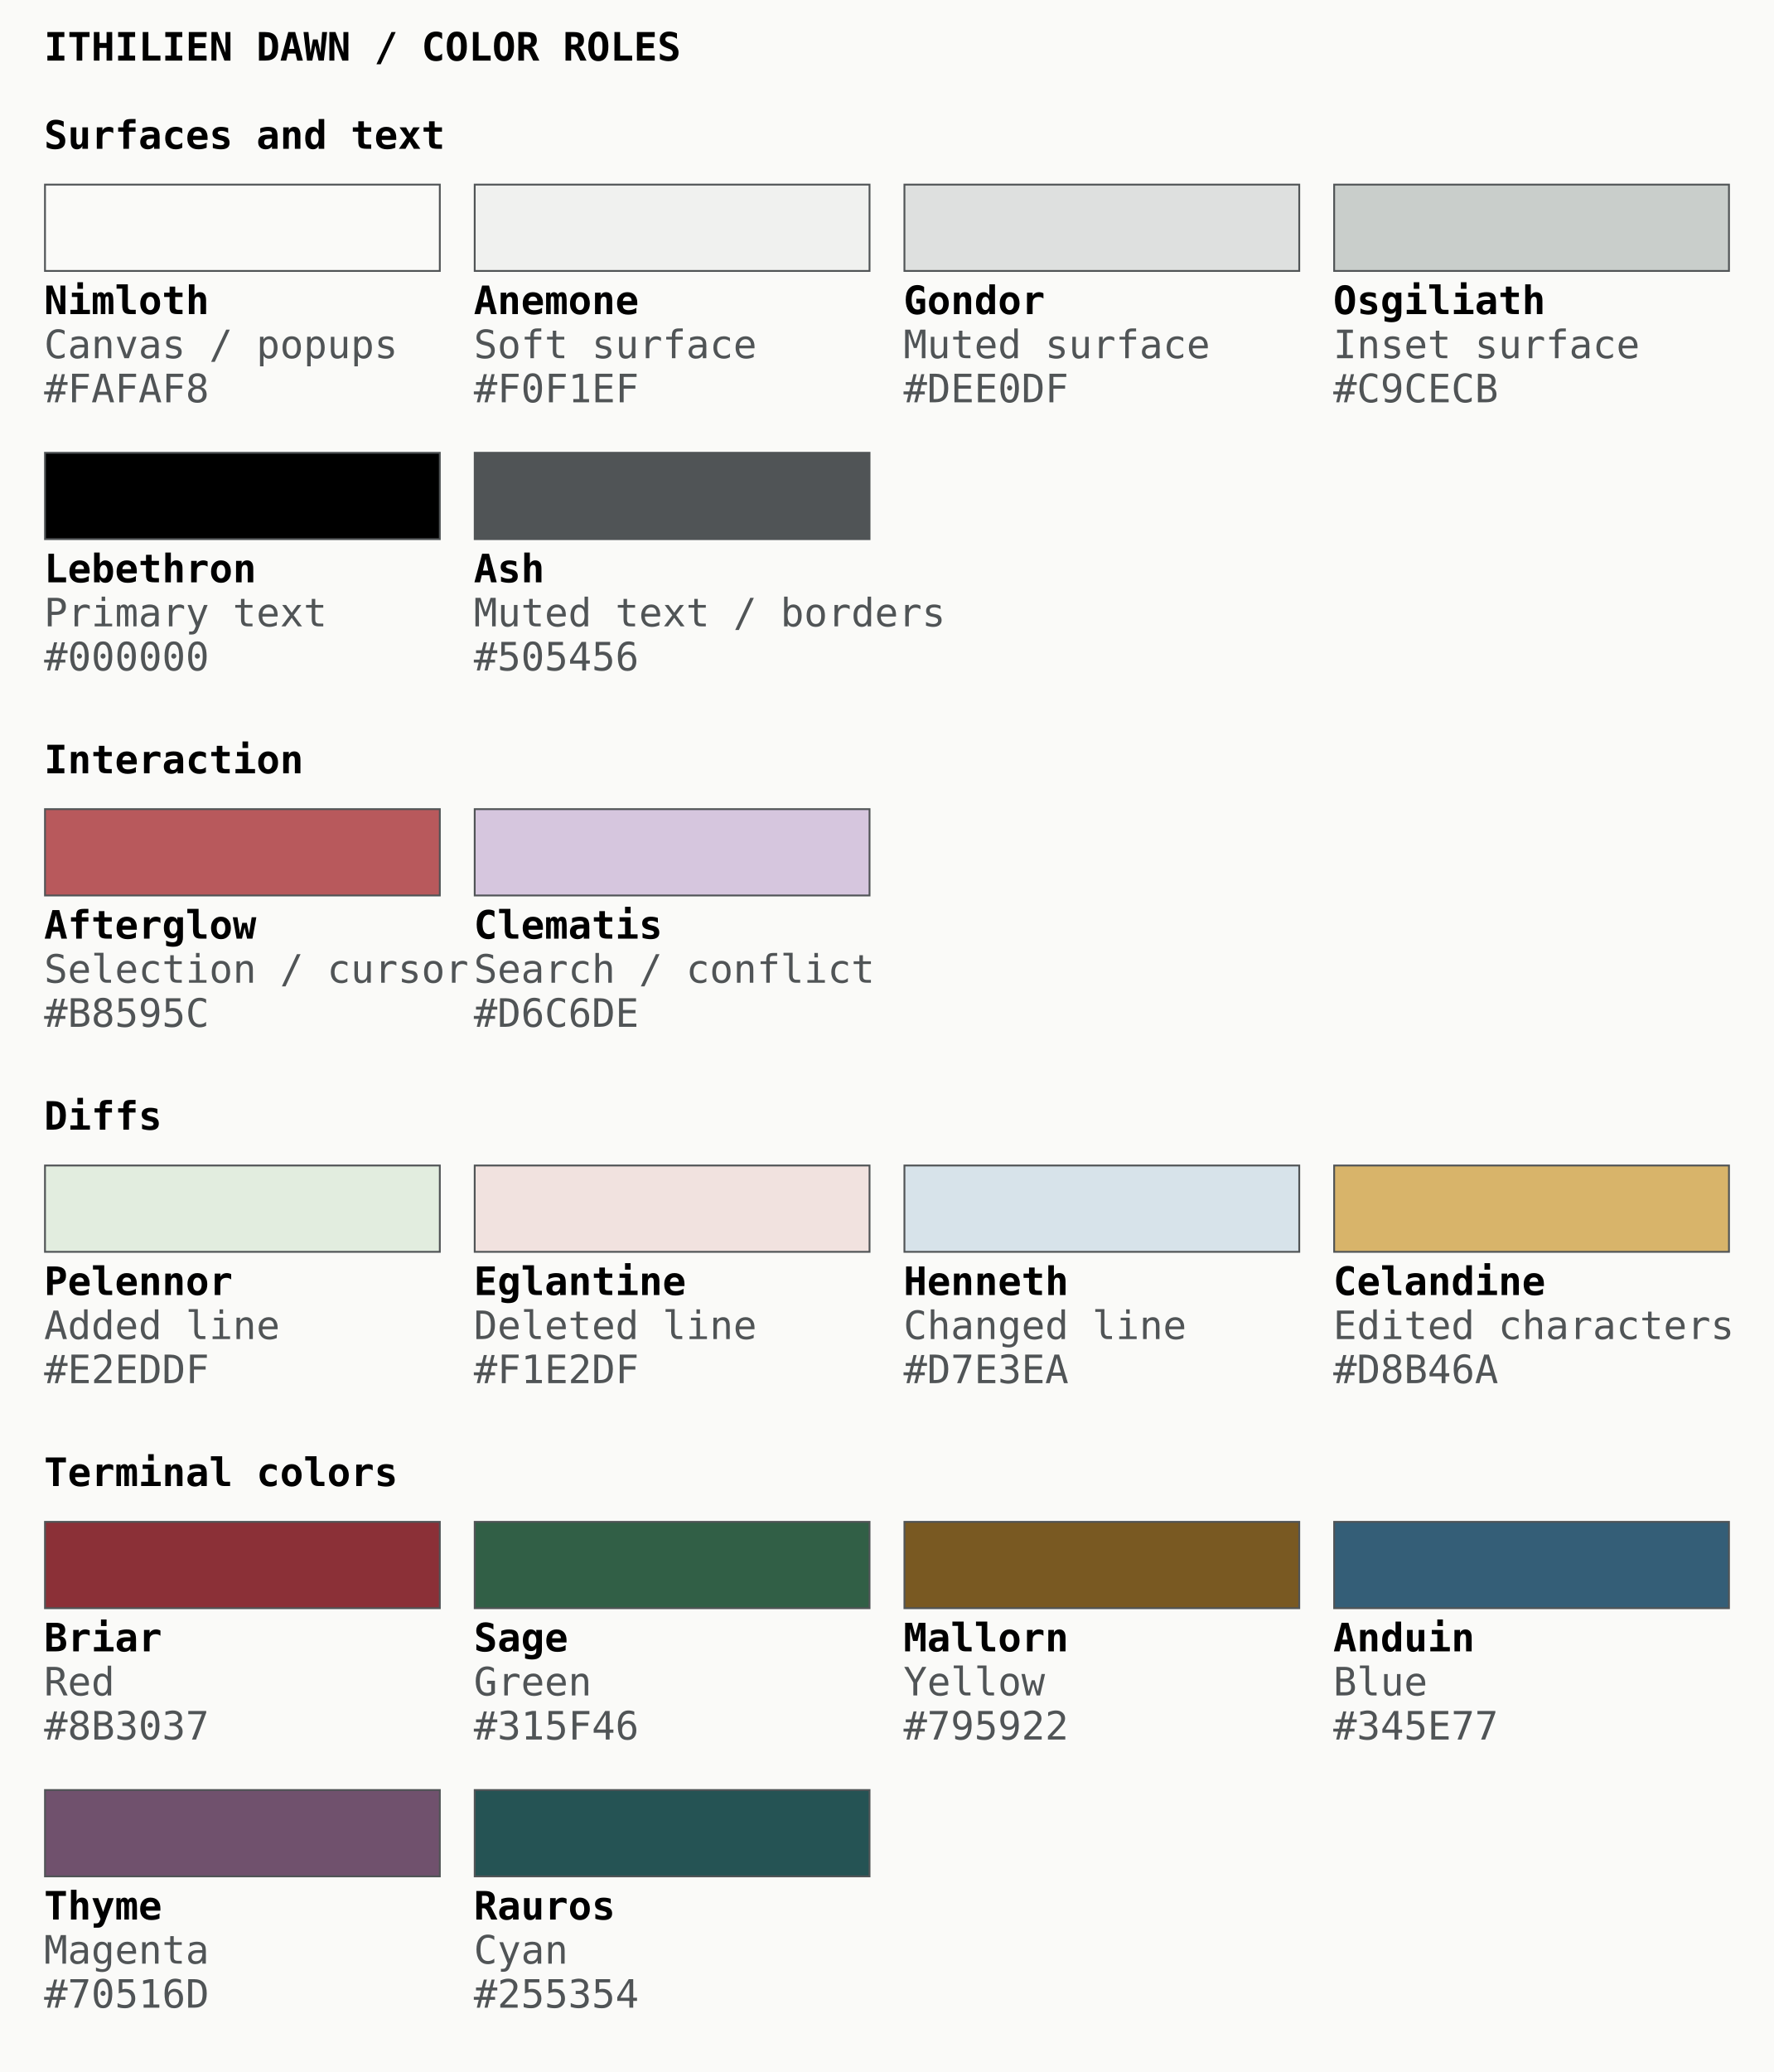
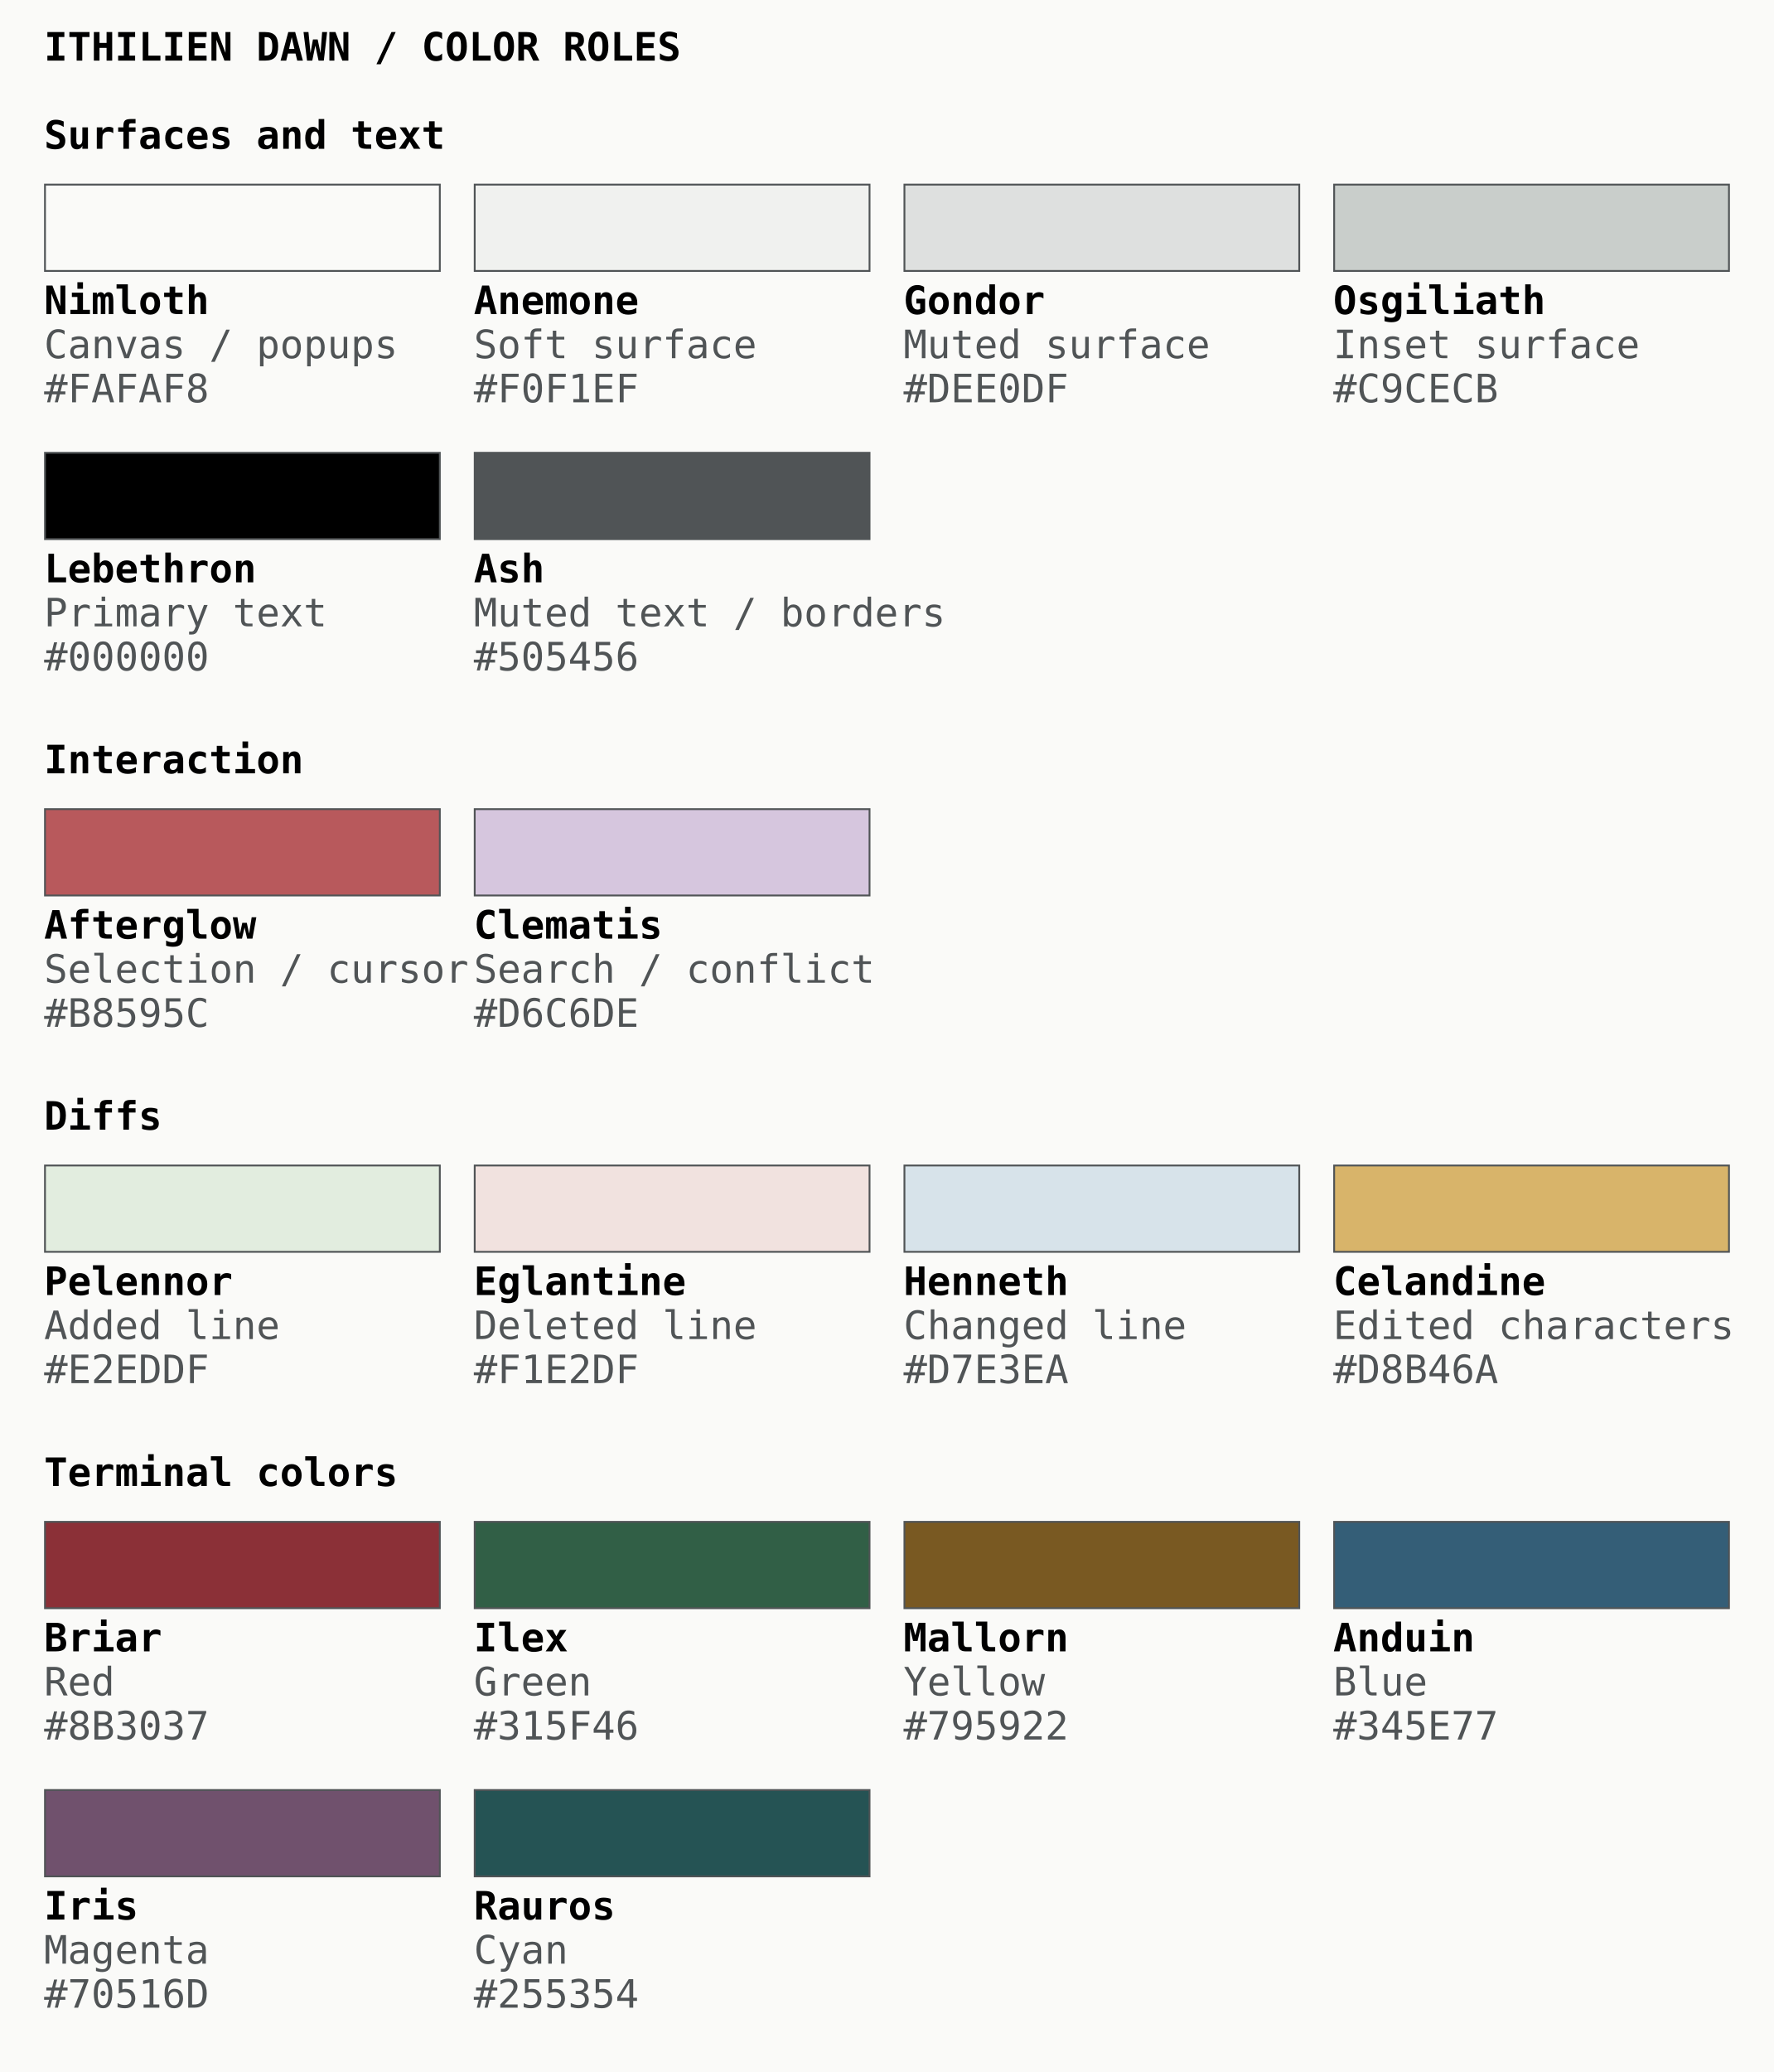
<svg xmlns="http://www.w3.org/2000/svg" xml:space="preserve" width="966" height="1128" viewBox="0 0 966 1128">
  <style>text{font-family:"Berkeley Mono Medium",monospace;font-size:16pt}</style>
  <rect x="0" y="0" width="966" height="1128" fill="#FAFAF8" />
  <text x="24" y="33" fill="#000000" font-weight="700">ITHILIEN DAWN / COLOR ROLES</text>
  <text x="24" y="81" fill="#000000" font-weight="700">Surfaces and text</text>
  <rect x="24" y="100" width="216" height="48" fill="#505456" />
  <rect x="25" y="101" width="214" height="46" fill="#FAFAF8" />
  <text x="24" y="171" fill="#000000" font-weight="700">Nimloth</text>
  <text x="24" y="195" fill="#505456">Canvas / popups</text>
  <text x="24" y="219" fill="#505456">#FAFAF8</text>
  <rect x="258" y="100" width="216" height="48" fill="#505456" />
  <rect x="259" y="101" width="214" height="46" fill="#F0F1EF" />
  <text x="258" y="171" fill="#000000" font-weight="700">Anemone</text>
  <text x="258" y="195" fill="#505456">Soft surface</text>
  <text x="258" y="219" fill="#505456">#F0F1EF</text>
  <rect x="492" y="100" width="216" height="48" fill="#505456" />
  <rect x="493" y="101" width="214" height="46" fill="#DEE0DF" />
  <text x="492" y="171" fill="#000000" font-weight="700">Gondor</text>
  <text x="492" y="195" fill="#505456">Muted surface</text>
  <text x="492" y="219" fill="#505456">#DEE0DF</text>
  <rect x="726" y="100" width="216" height="48" fill="#505456" />
  <rect x="727" y="101" width="214" height="46" fill="#C9CECB" />
  <text x="726" y="171" fill="#000000" font-weight="700">Osgiliath</text>
  <text x="726" y="195" fill="#505456">Inset surface</text>
  <text x="726" y="219" fill="#505456">#C9CECB</text>
  <rect x="24" y="246" width="216" height="48" fill="#505456" />
  <rect x="25" y="247" width="214" height="46" fill="#000000" />
  <text x="24" y="317" fill="#000000" font-weight="700">Lebethron</text>
  <text x="24" y="341" fill="#505456">Primary text</text>
  <text x="24" y="365" fill="#505456">#000000</text>
  <rect x="258" y="246" width="216" height="48" fill="#505456" />
  <rect x="259" y="247" width="214" height="46" fill="#505456" />
  <text x="258" y="317" fill="#000000" font-weight="700">Ash</text>
  <text x="258" y="341" fill="#505456">Muted text / borders</text>
  <text x="258" y="365" fill="#505456">#505456</text>
  <text x="24" y="421" fill="#000000" font-weight="700">Interaction</text>
  <rect x="24" y="440" width="216" height="48" fill="#505456" />
  <rect x="25" y="441" width="214" height="46" fill="#B8595C" />
  <text x="24" y="511" fill="#000000" font-weight="700">Afterglow</text>
  <text x="24" y="535" fill="#505456">Selection / cursor</text>
  <text x="24" y="559" fill="#505456">#B8595C</text>
  <rect x="258" y="440" width="216" height="48" fill="#505456" />
  <rect x="259" y="441" width="214" height="46" fill="#D6C6DE" />
  <text x="258" y="511" fill="#000000" font-weight="700">Clematis</text>
  <text x="258" y="535" fill="#505456">Search / conflict</text>
  <text x="258" y="559" fill="#505456">#D6C6DE</text>
  <text x="24" y="615" fill="#000000" font-weight="700">Diffs</text>
  <rect x="24" y="634" width="216" height="48" fill="#505456" />
  <rect x="25" y="635" width="214" height="46" fill="#E2EDDF" />
  <text x="24" y="705" fill="#000000" font-weight="700">Pelennor</text>
  <text x="24" y="729" fill="#505456">Added line</text>
  <text x="24" y="753" fill="#505456">#E2EDDF</text>
  <rect x="258" y="634" width="216" height="48" fill="#505456" />
  <rect x="259" y="635" width="214" height="46" fill="#F1E2DF" />
  <text x="258" y="705" fill="#000000" font-weight="700">Eglantine</text>
  <text x="258" y="729" fill="#505456">Deleted line</text>
  <text x="258" y="753" fill="#505456">#F1E2DF</text>
  <rect x="492" y="634" width="216" height="48" fill="#505456" />
  <rect x="493" y="635" width="214" height="46" fill="#D7E3EA" />
  <text x="492" y="705" fill="#000000" font-weight="700">Henneth</text>
  <text x="492" y="729" fill="#505456">Changed line</text>
  <text x="492" y="753" fill="#505456">#D7E3EA</text>
  <rect x="726" y="634" width="216" height="48" fill="#505456" />
  <rect x="727" y="635" width="214" height="46" fill="#D8B46A" />
  <text x="726" y="705" fill="#000000" font-weight="700">Celandine</text>
  <text x="726" y="729" fill="#505456">Edited characters</text>
  <text x="726" y="753" fill="#505456">#D8B46A</text>
  <text x="24" y="809" fill="#000000" font-weight="700">Terminal colors</text>
  <rect x="24" y="828" width="216" height="48" fill="#505456" />
  <rect x="25" y="829" width="214" height="46" fill="#8B3037" />
  <text x="24" y="899" fill="#000000" font-weight="700">Briar</text>
  <text x="24" y="923" fill="#505456">Red</text>
  <text x="24" y="947" fill="#505456">#8B3037</text>
  <rect x="258" y="828" width="216" height="48" fill="#505456" />
  <rect x="259" y="829" width="214" height="46" fill="#315F46" />
-   <text x="258" y="899" fill="#000000" font-weight="700">Sage</text>
+   <text x="258" y="899" fill="#000000" font-weight="700">Ilex</text>
  <text x="258" y="923" fill="#505456">Green</text>
  <text x="258" y="947" fill="#505456">#315F46</text>
  <rect x="492" y="828" width="216" height="48" fill="#505456" />
  <rect x="493" y="829" width="214" height="46" fill="#795922" />
  <text x="492" y="899" fill="#000000" font-weight="700">Mallorn</text>
  <text x="492" y="923" fill="#505456">Yellow</text>
  <text x="492" y="947" fill="#505456">#795922</text>
  <rect x="726" y="828" width="216" height="48" fill="#505456" />
  <rect x="727" y="829" width="214" height="46" fill="#345E77" />
  <text x="726" y="899" fill="#000000" font-weight="700">Anduin</text>
  <text x="726" y="923" fill="#505456">Blue</text>
  <text x="726" y="947" fill="#505456">#345E77</text>
  <rect x="24" y="974" width="216" height="48" fill="#505456" />
  <rect x="25" y="975" width="214" height="46" fill="#70516D" />
-   <text x="24" y="1045" fill="#000000" font-weight="700">Thyme</text>
+   <text x="24" y="1045" fill="#000000" font-weight="700">Iris</text>
  <text x="24" y="1069" fill="#505456">Magenta</text>
  <text x="24" y="1093" fill="#505456">#70516D</text>
  <rect x="258" y="974" width="216" height="48" fill="#505456" />
  <rect x="259" y="975" width="214" height="46" fill="#255354" />
  <text x="258" y="1045" fill="#000000" font-weight="700">Rauros</text>
  <text x="258" y="1069" fill="#505456">Cyan</text>
  <text x="258" y="1093" fill="#505456">#255354</text>
</svg>
